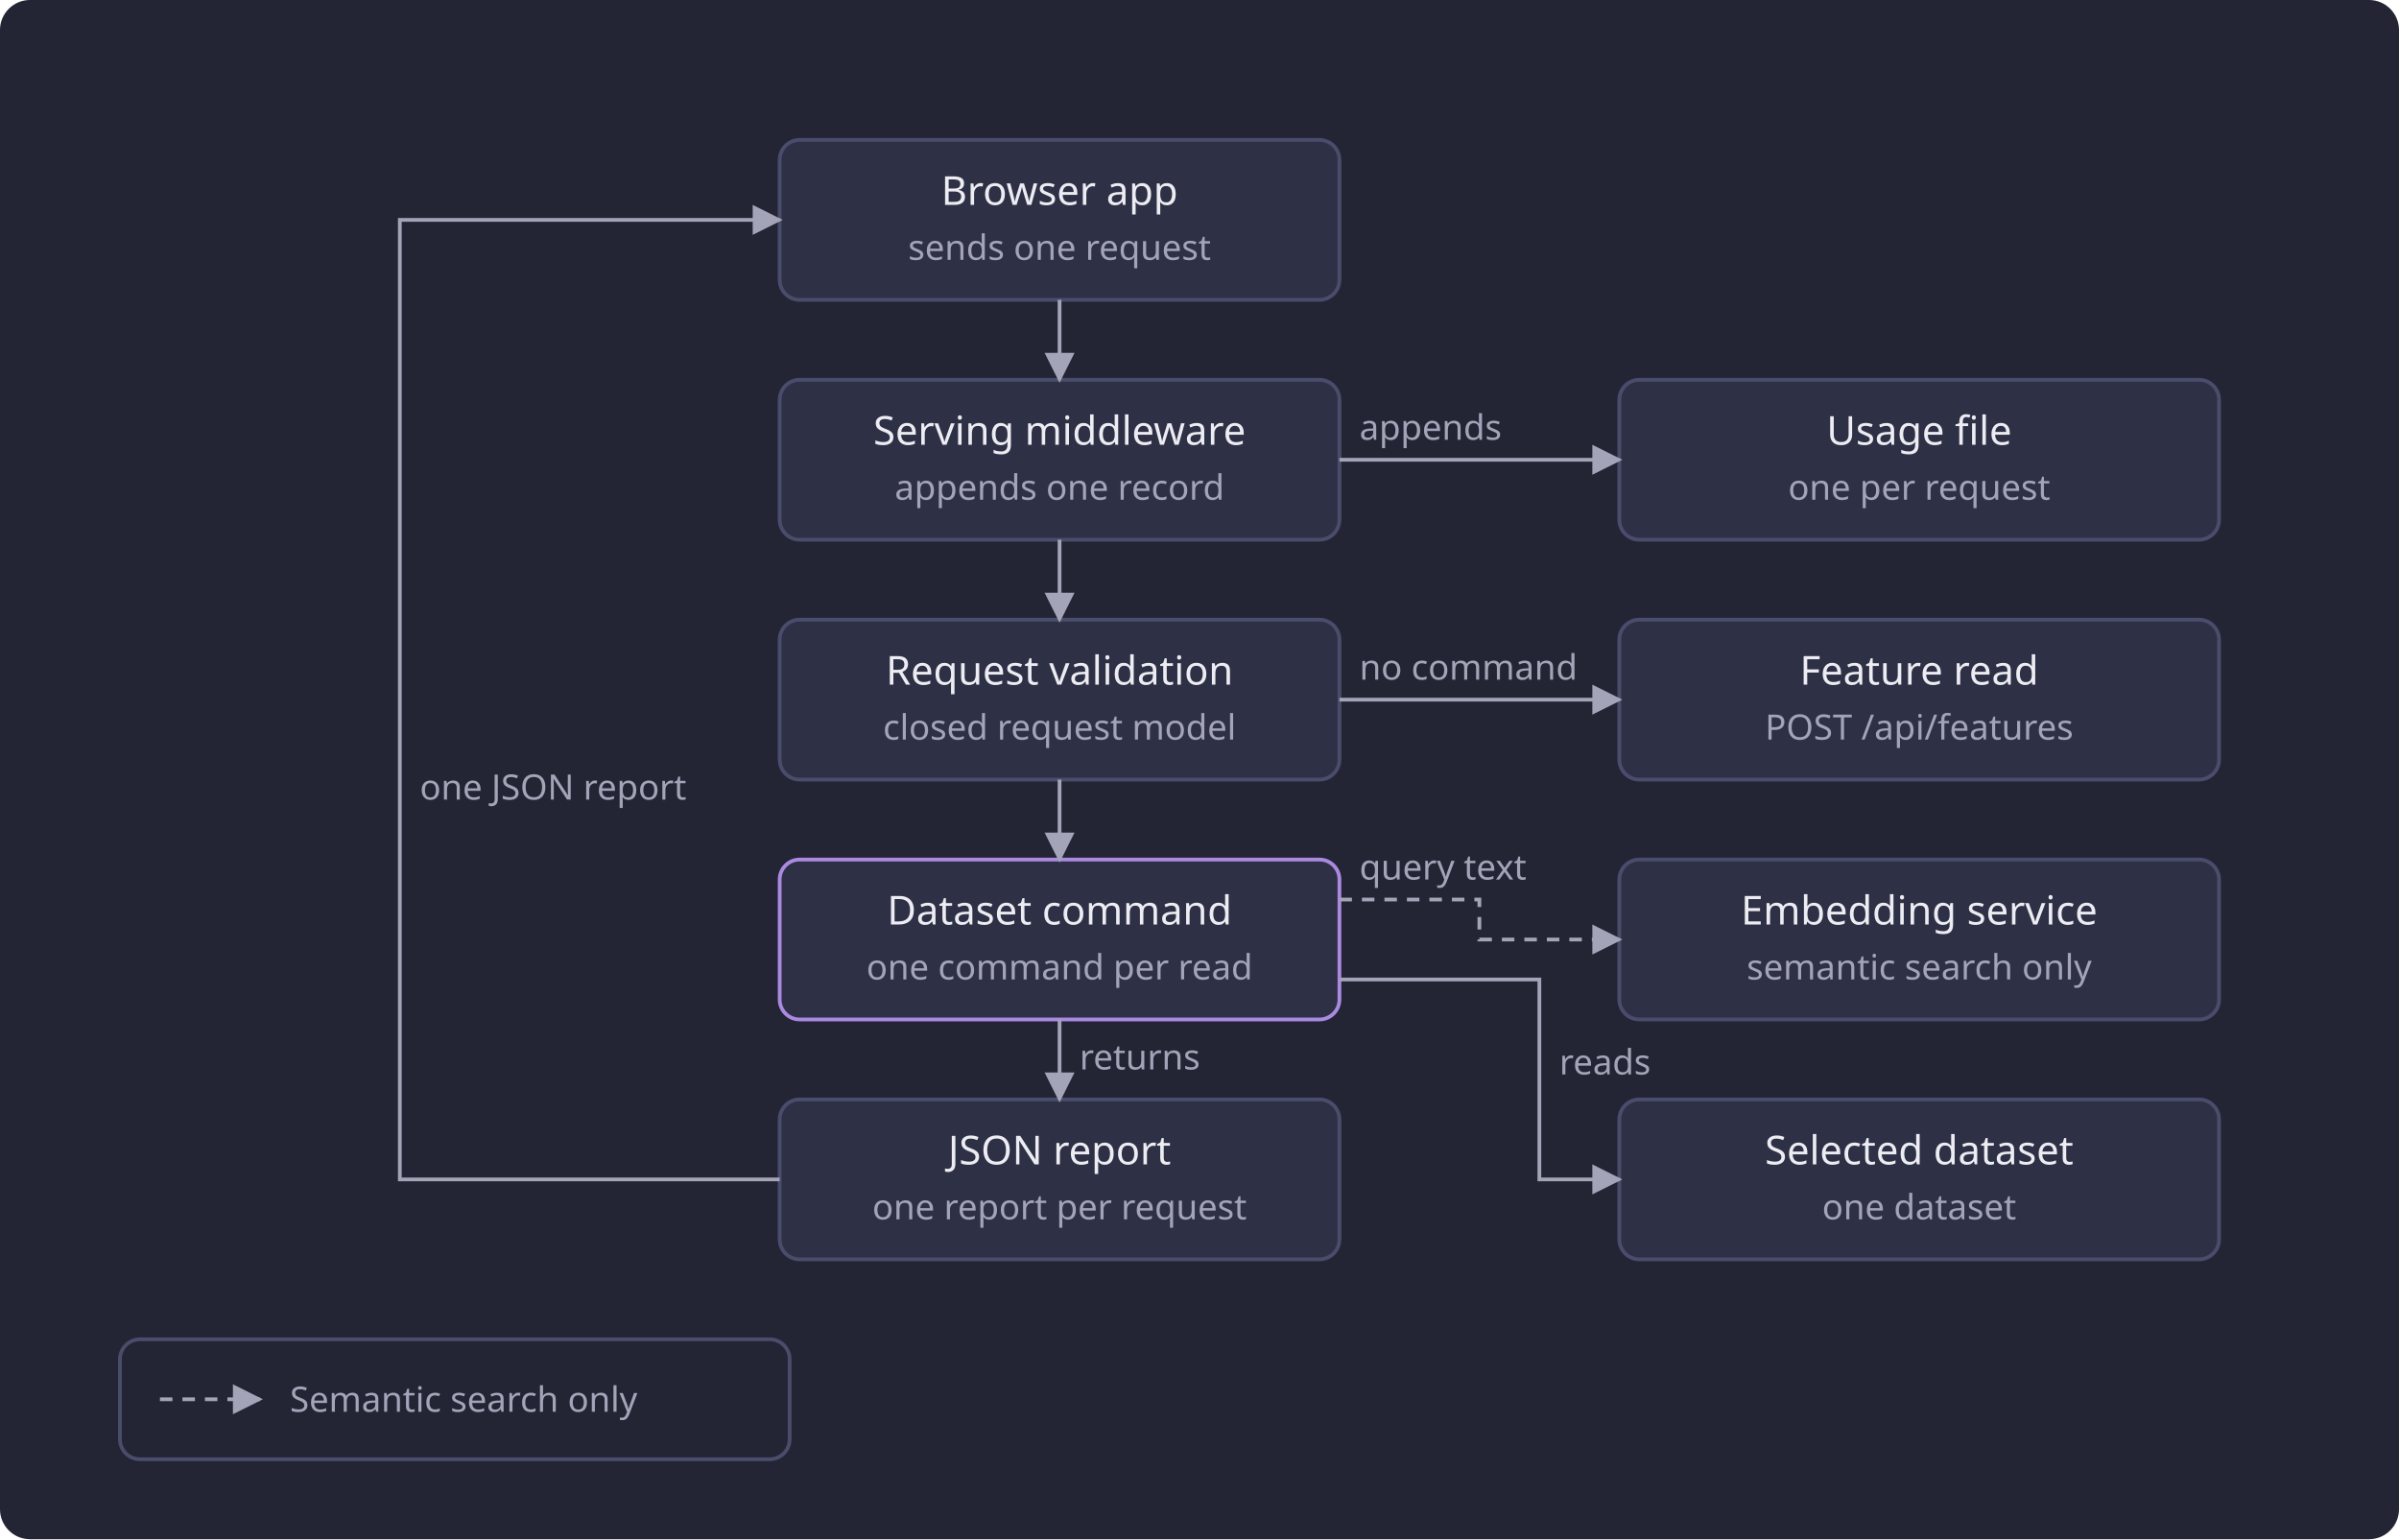
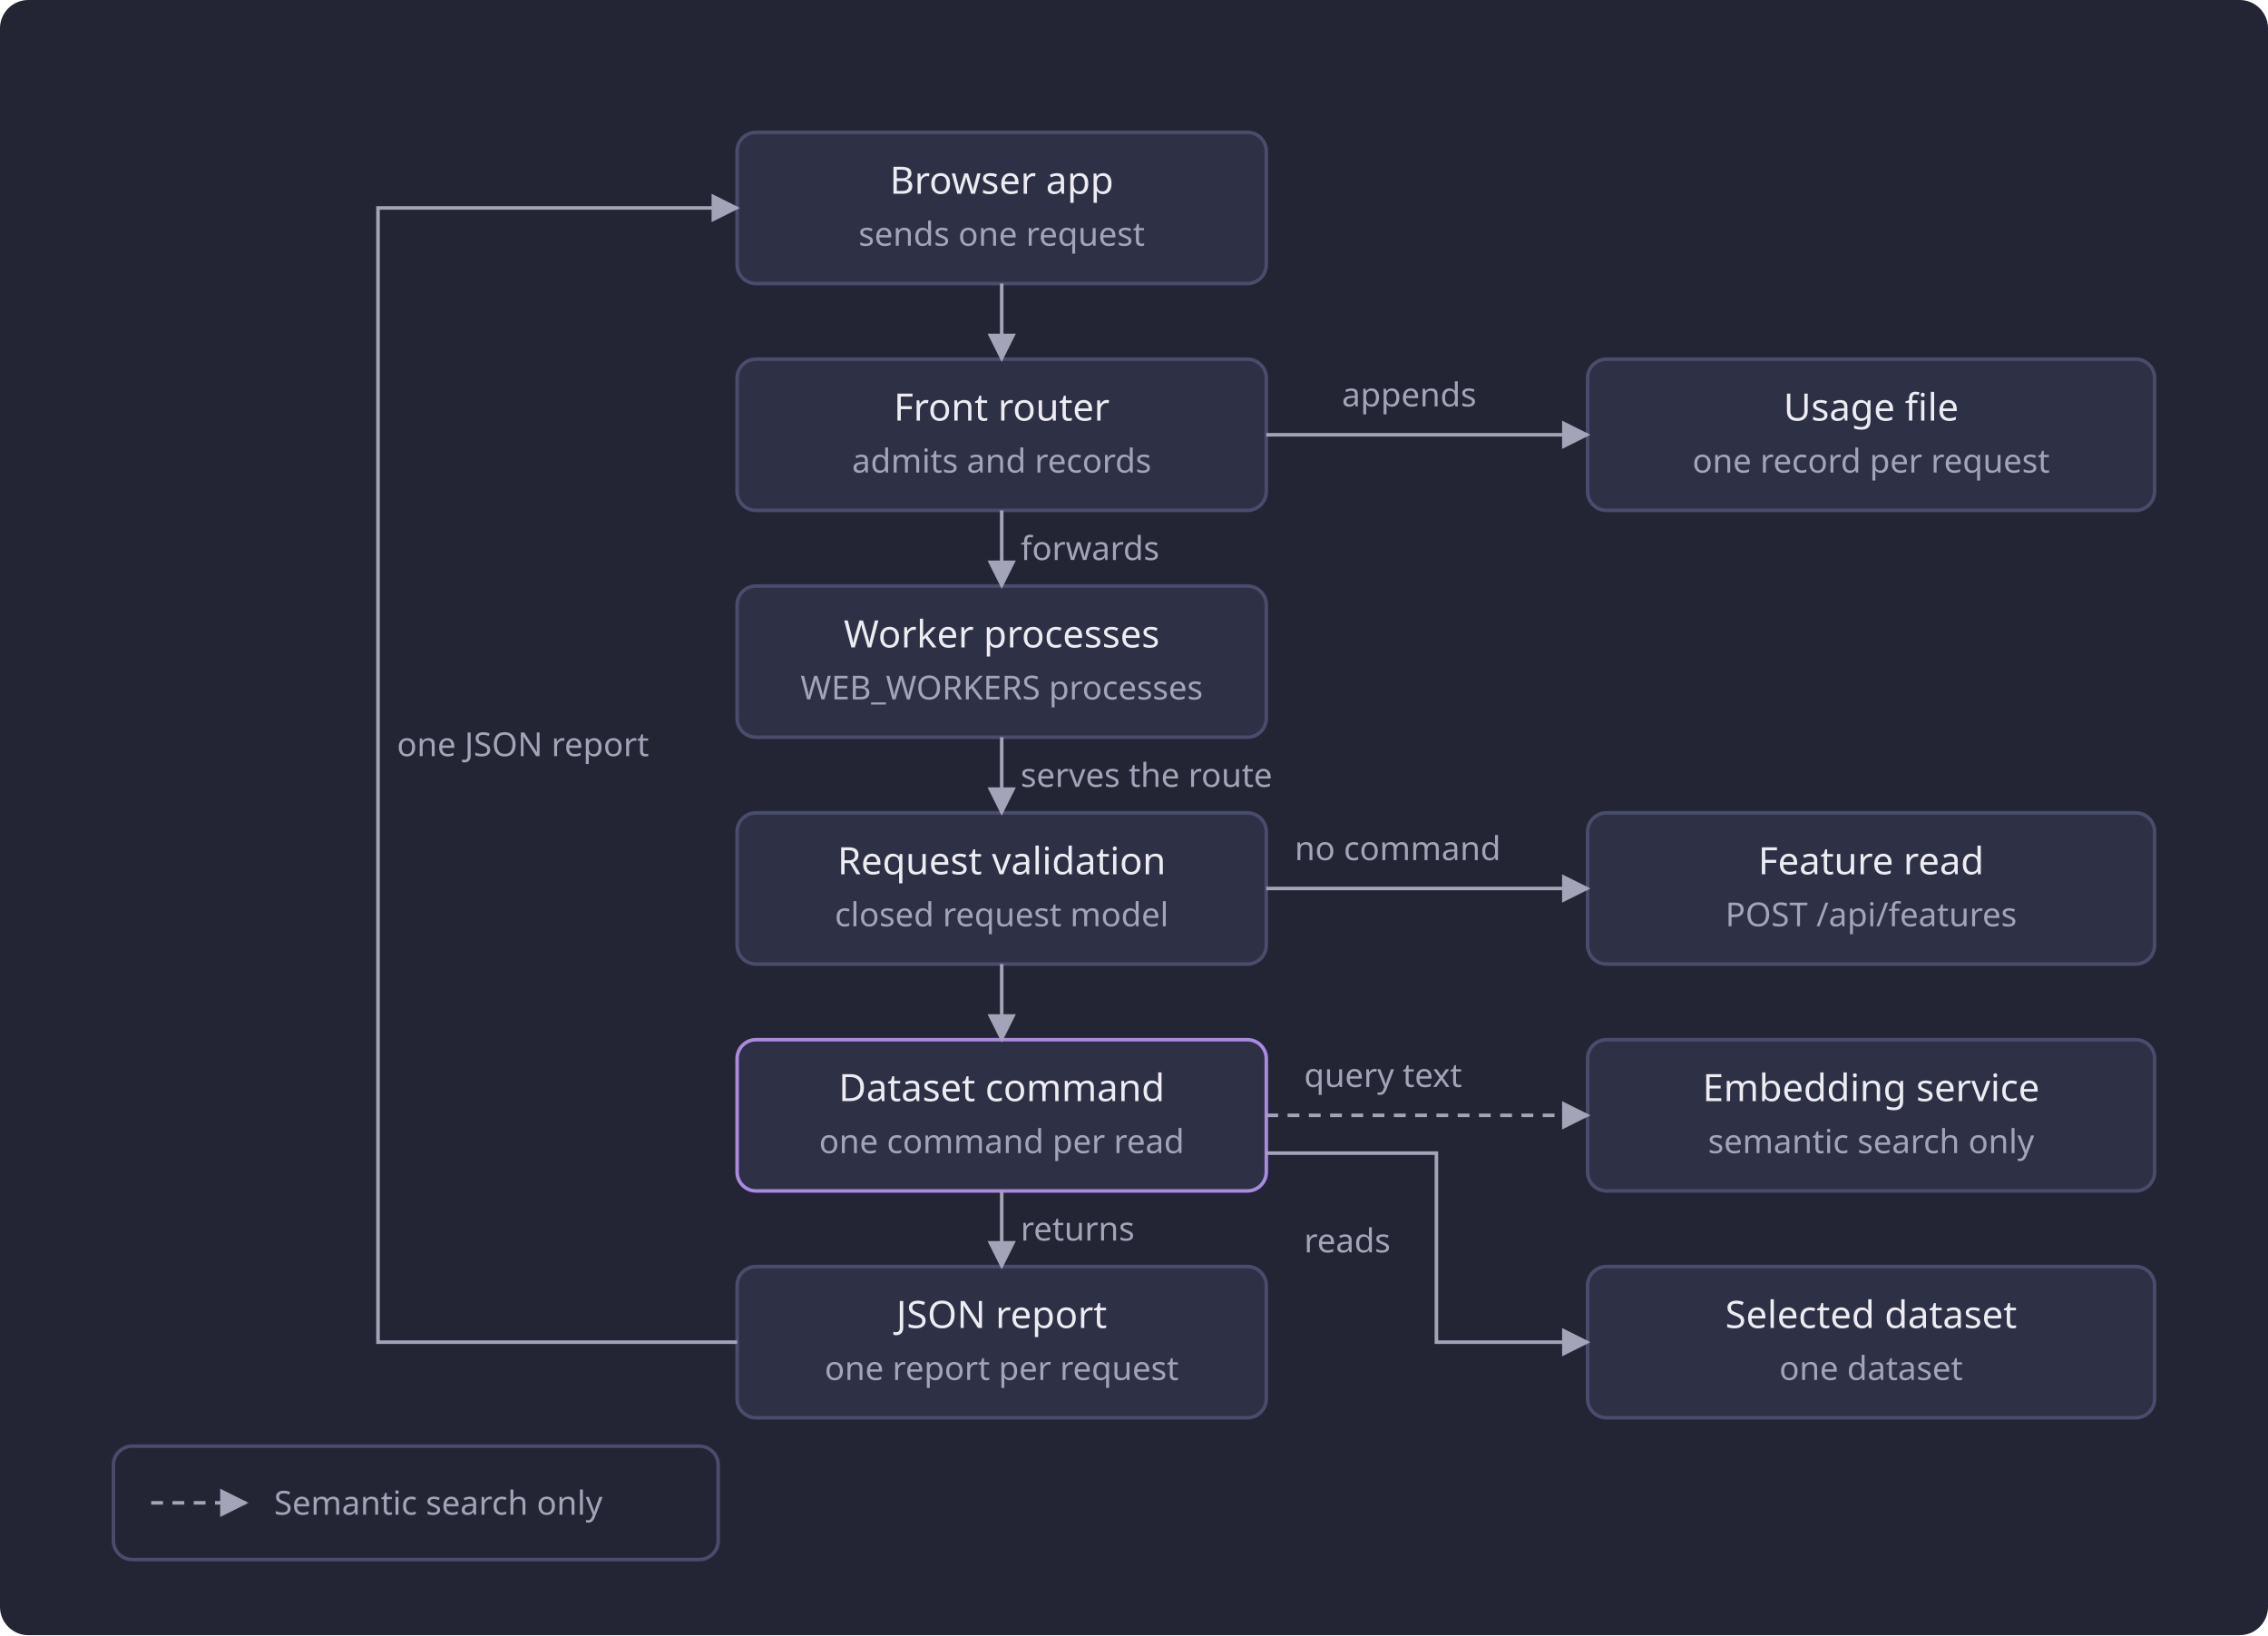
- <svg xmlns="http://www.w3.org/2000/svg" viewBox="0 0 960 616" role="img" aria-labelledby="t d" font-family="system-ui, sans-serif">
+ <svg xmlns="http://www.w3.org/2000/svg" viewBox="0 0 960 692" role="img" aria-labelledby="t d" font-family="system-ui, sans-serif">
  <defs>
    <marker id="arrow" viewBox="0 0 10 10" refX="9" refY="5" markerWidth="8" markerHeight="8" orient="auto-start-reverse">
      <path d="M0 0 L10 5 L0 10 z" fill="#a3a4b8" />
    </marker>
  </defs>
-   <rect width="960" height="616" rx="12" fill="#232434" />
+   <rect width="960" height="692" rx="12" fill="#232434" />
  <rect x="312" y="56" width="224" height="64" rx="8" fill="#2e3045" stroke="#4a4c6b" stroke-width="1.5" />
  <text x="424" y="82" text-anchor="middle" font-size="16" fill="#ececf2">Browser app</text>
  <text x="424" y="104" text-anchor="middle" font-size="14" fill="#a3a4b8">sends one request</text>
  <rect x="312" y="152" width="224" height="64" rx="8" fill="#2e3045" stroke="#4a4c6b" stroke-width="1.5" />
-   <text x="424" y="178" text-anchor="middle" font-size="16" fill="#ececf2">Serving middleware</text>
-   <text x="424" y="200" text-anchor="middle" font-size="14" fill="#a3a4b8">appends one record</text>
+   <text x="424" y="178" text-anchor="middle" font-size="16" fill="#ececf2">Front router</text>
+   <text x="424" y="200" text-anchor="middle" font-size="14" fill="#a3a4b8">admits and records</text>
  <rect x="312" y="248" width="224" height="64" rx="8" fill="#2e3045" stroke="#4a4c6b" stroke-width="1.5" />
-   <text x="424" y="274" text-anchor="middle" font-size="16" fill="#ececf2">Request validation</text>
-   <text x="424" y="296" text-anchor="middle" font-size="14" fill="#a3a4b8">closed request model</text>
-   <rect x="312" y="344" width="224" height="64" rx="8" fill="#2e3045" stroke="#a98ae0" stroke-width="1.5" />
-   <text x="424" y="370" text-anchor="middle" font-size="16" fill="#ececf2">Dataset command</text>
-   <text x="424" y="392" text-anchor="middle" font-size="14" fill="#a3a4b8">one command per read</text>
-   <rect x="312" y="440" width="224" height="64" rx="8" fill="#2e3045" stroke="#4a4c6b" stroke-width="1.5" />
-   <text x="424" y="466" text-anchor="middle" font-size="16" fill="#ececf2">JSON report</text>
-   <text x="424" y="488" text-anchor="middle" font-size="14" fill="#a3a4b8">one report per request</text>
-   <rect x="648" y="152" width="240" height="64" rx="8" fill="#2e3045" stroke="#4a4c6b" stroke-width="1.5" />
-   <text x="768" y="178" text-anchor="middle" font-size="16" fill="#ececf2">Usage file</text>
-   <text x="768" y="200" text-anchor="middle" font-size="14" fill="#a3a4b8">one per request</text>
-   <rect x="648" y="248" width="240" height="64" rx="8" fill="#2e3045" stroke="#4a4c6b" stroke-width="1.5" />
-   <text x="768" y="274" text-anchor="middle" font-size="16" fill="#ececf2">Feature read</text>
-   <text x="768" y="296" text-anchor="middle" font-size="14" fill="#a3a4b8">POST /api/features</text>
-   <rect x="648" y="344" width="240" height="64" rx="8" fill="#2e3045" stroke="#4a4c6b" stroke-width="1.5" />
-   <text x="768" y="370" text-anchor="middle" font-size="16" fill="#ececf2">Embedding service</text>
-   <text x="768" y="392" text-anchor="middle" font-size="14" fill="#a3a4b8">semantic search only</text>
-   <rect x="648" y="440" width="240" height="64" rx="8" fill="#2e3045" stroke="#4a4c6b" stroke-width="1.5" />
-   <text x="768" y="466" text-anchor="middle" font-size="16" fill="#ececf2">Selected dataset</text>
-   <text x="768" y="488" text-anchor="middle" font-size="14" fill="#a3a4b8">one dataset</text>
+   <text x="424" y="274" text-anchor="middle" font-size="16" fill="#ececf2">Worker processes</text>
+   <text x="424" y="296" text-anchor="middle" font-size="14" fill="#a3a4b8">WEB_WORKERS processes</text>
+   <rect x="312" y="344" width="224" height="64" rx="8" fill="#2e3045" stroke="#4a4c6b" stroke-width="1.5" />
+   <text x="424" y="370" text-anchor="middle" font-size="16" fill="#ececf2">Request validation</text>
+   <text x="424" y="392" text-anchor="middle" font-size="14" fill="#a3a4b8">closed request model</text>
+   <rect x="312" y="440" width="224" height="64" rx="8" fill="#2e3045" stroke="#a98ae0" stroke-width="1.5" />
+   <text x="424" y="466" text-anchor="middle" font-size="16" fill="#ececf2">Dataset command</text>
+   <text x="424" y="488" text-anchor="middle" font-size="14" fill="#a3a4b8">one command per read</text>
+   <rect x="312" y="536" width="224" height="64" rx="8" fill="#2e3045" stroke="#4a4c6b" stroke-width="1.5" />
+   <text x="424" y="562" text-anchor="middle" font-size="16" fill="#ececf2">JSON report</text>
+   <text x="424" y="584" text-anchor="middle" font-size="14" fill="#a3a4b8">one report per request</text>
+   <rect x="672" y="152" width="240" height="64" rx="8" fill="#2e3045" stroke="#4a4c6b" stroke-width="1.5" />
+   <text x="792" y="178" text-anchor="middle" font-size="16" fill="#ececf2">Usage file</text>
+   <text x="792" y="200" text-anchor="middle" font-size="14" fill="#a3a4b8">one record per request</text>
+   <rect x="672" y="344" width="240" height="64" rx="8" fill="#2e3045" stroke="#4a4c6b" stroke-width="1.5" />
+   <text x="792" y="370" text-anchor="middle" font-size="16" fill="#ececf2">Feature read</text>
+   <text x="792" y="392" text-anchor="middle" font-size="14" fill="#a3a4b8">POST /api/features</text>
+   <rect x="672" y="440" width="240" height="64" rx="8" fill="#2e3045" stroke="#4a4c6b" stroke-width="1.5" />
+   <text x="792" y="466" text-anchor="middle" font-size="16" fill="#ececf2">Embedding service</text>
+   <text x="792" y="488" text-anchor="middle" font-size="14" fill="#a3a4b8">semantic search only</text>
+   <rect x="672" y="536" width="240" height="64" rx="8" fill="#2e3045" stroke="#4a4c6b" stroke-width="1.5" />
+   <text x="792" y="562" text-anchor="middle" font-size="16" fill="#ececf2">Selected dataset</text>
+   <text x="792" y="584" text-anchor="middle" font-size="14" fill="#a3a4b8">one dataset</text>
  <line x1="424" y1="120" x2="424" y2="152" stroke="#a3a4b8" stroke-width="1.5" marker-end="url(#arrow)" />
  <line x1="424" y1="216" x2="424" y2="248" stroke="#a3a4b8" stroke-width="1.5" marker-end="url(#arrow)" />
+   <text x="432" y="237" font-size="14" fill="#a3a4b8">forwards</text>
  <line x1="424" y1="312" x2="424" y2="344" stroke="#a3a4b8" stroke-width="1.5" marker-end="url(#arrow)" />
+   <text x="432" y="333" font-size="14" fill="#a3a4b8">serves the route</text>
  <line x1="424" y1="408" x2="424" y2="440" stroke="#a3a4b8" stroke-width="1.5" marker-end="url(#arrow)" />
-   <text x="432" y="428" font-size="14" fill="#a3a4b8">returns</text>
-   <line x1="536" y1="184" x2="648" y2="184" stroke="#a3a4b8" stroke-width="1.5" marker-end="url(#arrow)" />
-   <text x="544" y="176" font-size="14" fill="#a3a4b8">appends</text>
-   <line x1="536" y1="280" x2="648" y2="280" stroke="#a3a4b8" stroke-width="1.5" marker-end="url(#arrow)" />
-   <text x="544" y="272" font-size="14" fill="#a3a4b8">no command</text>
-   <polyline points="536,360 592,360 592,376 648,376" fill="none" stroke="#a3a4b8" stroke-width="1.5" stroke-dasharray="5 4" marker-end="url(#arrow)" />
-   <text x="544" y="352" font-size="14" fill="#a3a4b8">query text</text>
-   <polyline points="536,392 616,392 616,472 648,472" fill="none" stroke="#a3a4b8" stroke-width="1.5" marker-end="url(#arrow)" />
-   <text x="624" y="430" font-size="14" fill="#a3a4b8">reads</text>
-   <path d="M312 472 H160 V88 H312" fill="none" stroke="#a3a4b8" stroke-width="1.5" marker-end="url(#arrow)" />
+   <line x1="424" y1="504" x2="424" y2="536" stroke="#a3a4b8" stroke-width="1.5" marker-end="url(#arrow)" />
+   <text x="432" y="525" font-size="14" fill="#a3a4b8">returns</text>
+   <line x1="536" y1="184" x2="672" y2="184" stroke="#a3a4b8" stroke-width="1.5" marker-end="url(#arrow)" />
+   <text x="568" y="172" font-size="14" fill="#a3a4b8">appends</text>
+   <line x1="536" y1="376" x2="672" y2="376" stroke="#a3a4b8" stroke-width="1.5" marker-end="url(#arrow)" />
+   <text x="548" y="364" font-size="14" fill="#a3a4b8">no command</text>
+   <line x1="536" y1="472" x2="672" y2="472" stroke="#a3a4b8" stroke-width="1.5" stroke-dasharray="5 4" marker-end="url(#arrow)" />
+   <text x="552" y="460" font-size="14" fill="#a3a4b8">query text</text>
+   <polyline points="536,488 608,488 608,568 672,568" fill="none" stroke="#a3a4b8" stroke-width="1.5" marker-end="url(#arrow)" />
+   <text x="552" y="530" font-size="14" fill="#a3a4b8">reads</text>
+   <path d="M312 568 H160 V88 H312" fill="none" stroke="#a3a4b8" stroke-width="1.5" marker-end="url(#arrow)" />
  <text x="168" y="320" font-size="14" fill="#a3a4b8">one JSON report</text>
-   <rect x="48" y="536" width="268" height="48" rx="8" fill="none" stroke="#4a4c6b" stroke-width="1.5" />
-   <line x1="64" y1="560" x2="104" y2="560" stroke="#a3a4b8" stroke-width="1.5" stroke-dasharray="5 4" marker-end="url(#arrow)" />
-   <text x="116" y="565" font-size="14" fill="#a3a4b8">Semantic search only</text>
+   <rect x="48" y="612" width="256" height="48" rx="8" fill="none" stroke="#4a4c6b" stroke-width="1.5" />
+   <line x1="64" y1="636" x2="104" y2="636" stroke="#a3a4b8" stroke-width="1.5" stroke-dasharray="5 4" marker-end="url(#arrow)" />
+   <text x="116" y="641" font-size="14" fill="#a3a4b8">Semantic search only</text>
</svg>
